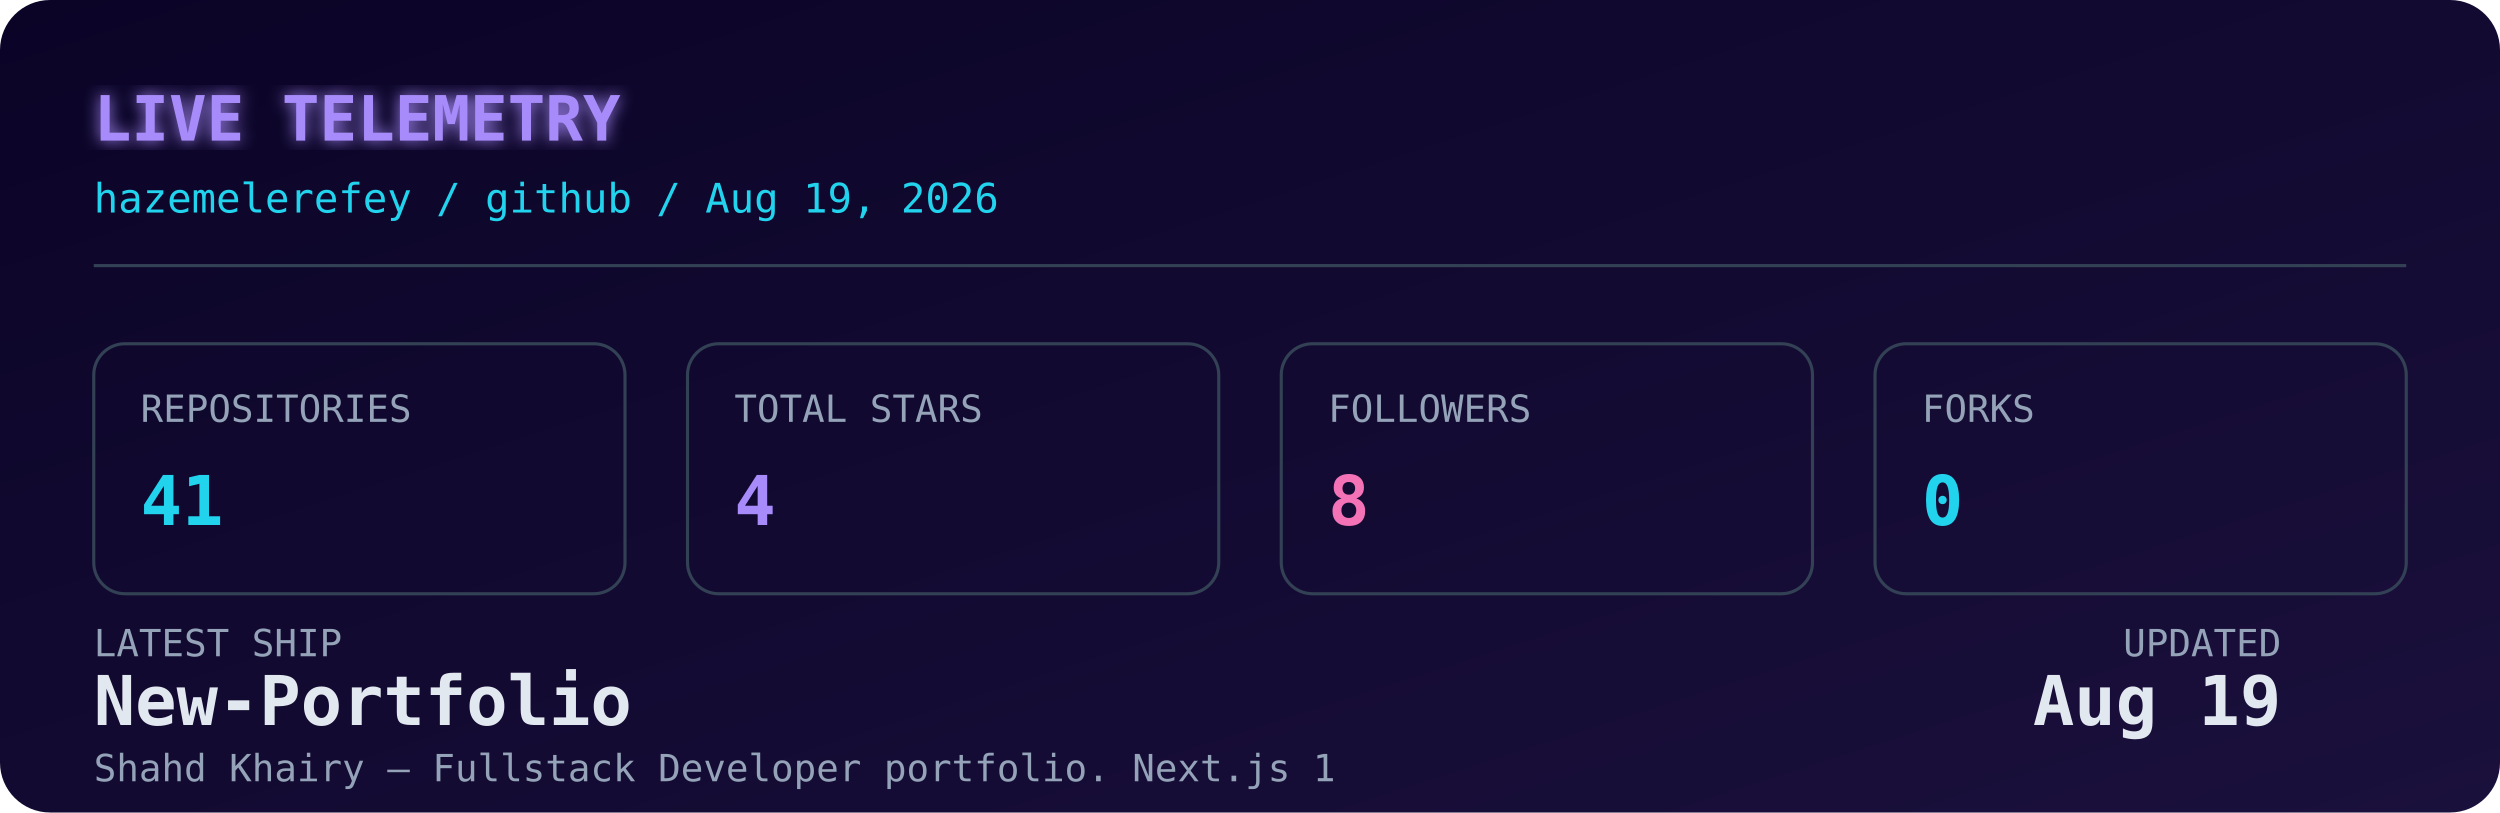
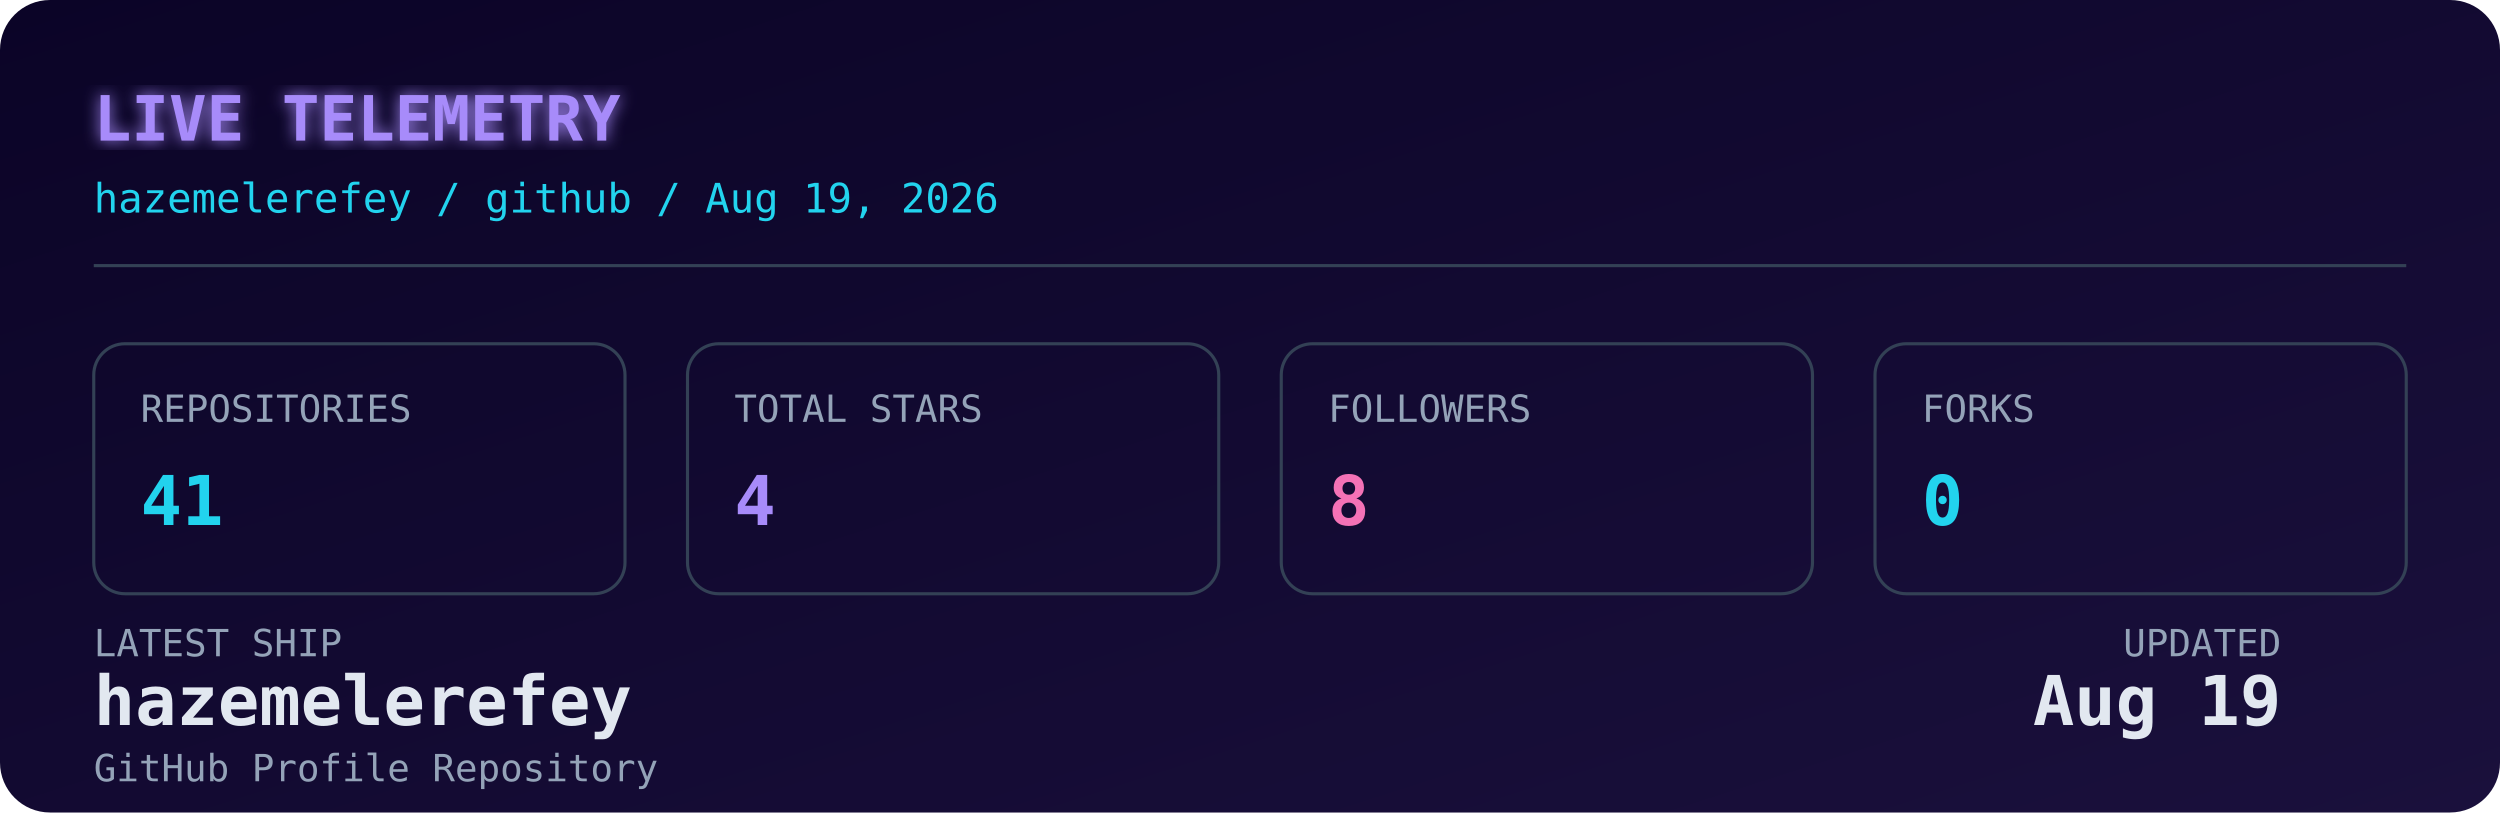
<svg xmlns="http://www.w3.org/2000/svg" width="800" height="260" viewBox="0 0 800 260" role="img" aria-label="Live GitHub dashboard for Hazem Elerefy">
  <defs>
    <linearGradient id="bg" x1="0" y1="0" x2="1" y2="1">
      <stop offset="0%" stop-color="#0b0427" />
      <stop offset="100%" stop-color="#1a103c" />
    </linearGradient>
    <filter id="glow" x="-20%" y="-20%" width="140%" height="140%">
      <feGaussianBlur stdDeviation="2.5" result="blur" />
      <feMerge>
        <feMergeNode in="blur" />
        <feMergeNode in="SourceGraphic" />
      </feMerge>
    </filter>
    <style>
      .mono { font-family: 'JetBrains Mono', 'SFMono-Regular', 'Fira Code', monospace; }
      .label { fill: #94a3b8; font-size: 12px; }
      .value { fill: #e2e8f0; font-size: 22px; font-weight: 700; }
      .accent { fill: #22d3ee; }
      .purple { fill: #a78bfa; }
      .pink { fill: #f472b6; }
      .title { fill: #a78bfa; font-size: 20px; font-weight: 700; }
      .subtitle { fill: #22d3ee; font-size: 13px; }
      .box { fill: none; stroke: #334155; stroke-width: 1; }
      @media (prefers-color-scheme: light) {
        .value { fill: #0f172a; }
        .label { fill: #475569; }
        .title { fill: #7c3aed; }
        .subtitle { fill: #0891b2; }
        .box { stroke: #cbd5e1; }
      }
    </style>
  </defs>
  <rect width="800" height="260" rx="16" fill="url(#bg)" />
  <text x="30" y="45" class="mono title" filter="url(#glow)">LIVE TELEMETRY</text>
  <text x="30" y="68" class="mono subtitle">hazemelerefey / github / Aug 19, 2026</text>
  <line x1="30" y1="85" x2="770" y2="85" stroke="#334155" stroke-width="1" />
  <g transform="translate(30, 110)">
    <rect width="170" height="80" rx="10" class="box" />
    <text x="15" y="25" class="mono label">REPOSITORIES</text>
    <text x="15" y="58" class="mono value accent">41</text>
  </g>
  <g transform="translate(220, 110)">
    <rect width="170" height="80" rx="10" class="box" />
    <text x="15" y="25" class="mono label">TOTAL STARS</text>
    <text x="15" y="58" class="mono value purple">4</text>
  </g>
  <g transform="translate(410, 110)">
    <rect width="170" height="80" rx="10" class="box" />
    <text x="15" y="25" class="mono label">FOLLOWERS</text>
    <text x="15" y="58" class="mono value pink">8</text>
  </g>
  <g transform="translate(600, 110)">
    <rect width="170" height="80" rx="10" class="box" />
    <text x="15" y="25" class="mono label">FORKS</text>
    <text x="15" y="58" class="mono value accent">0</text>
  </g>
  <g transform="translate(30, 210)">
    <text x="0" y="0" class="mono label">LATEST SHIP</text>
-     <text x="0" y="22" class="mono value" font-size="15" fill="#e2e8f0">New-Portfolio</text>
-     <text x="0" y="40" class="mono label" font-size="11">Shahd Khairy — Fullstack Developer portfolio. Next.js 1</text>
+     <text x="0" y="22" class="mono value" font-size="15" fill="#e2e8f0">hazemelerefey</text>
+     <text x="0" y="40" class="mono label" font-size="11">GitHub Profile Repository</text>
    <text x="700" y="0" class="mono label" text-anchor="end">UPDATED</text>
    <text x="700" y="22" class="mono value" font-size="15" text-anchor="end" fill="#e2e8f0">Aug 19</text>
  </g>
</svg>
